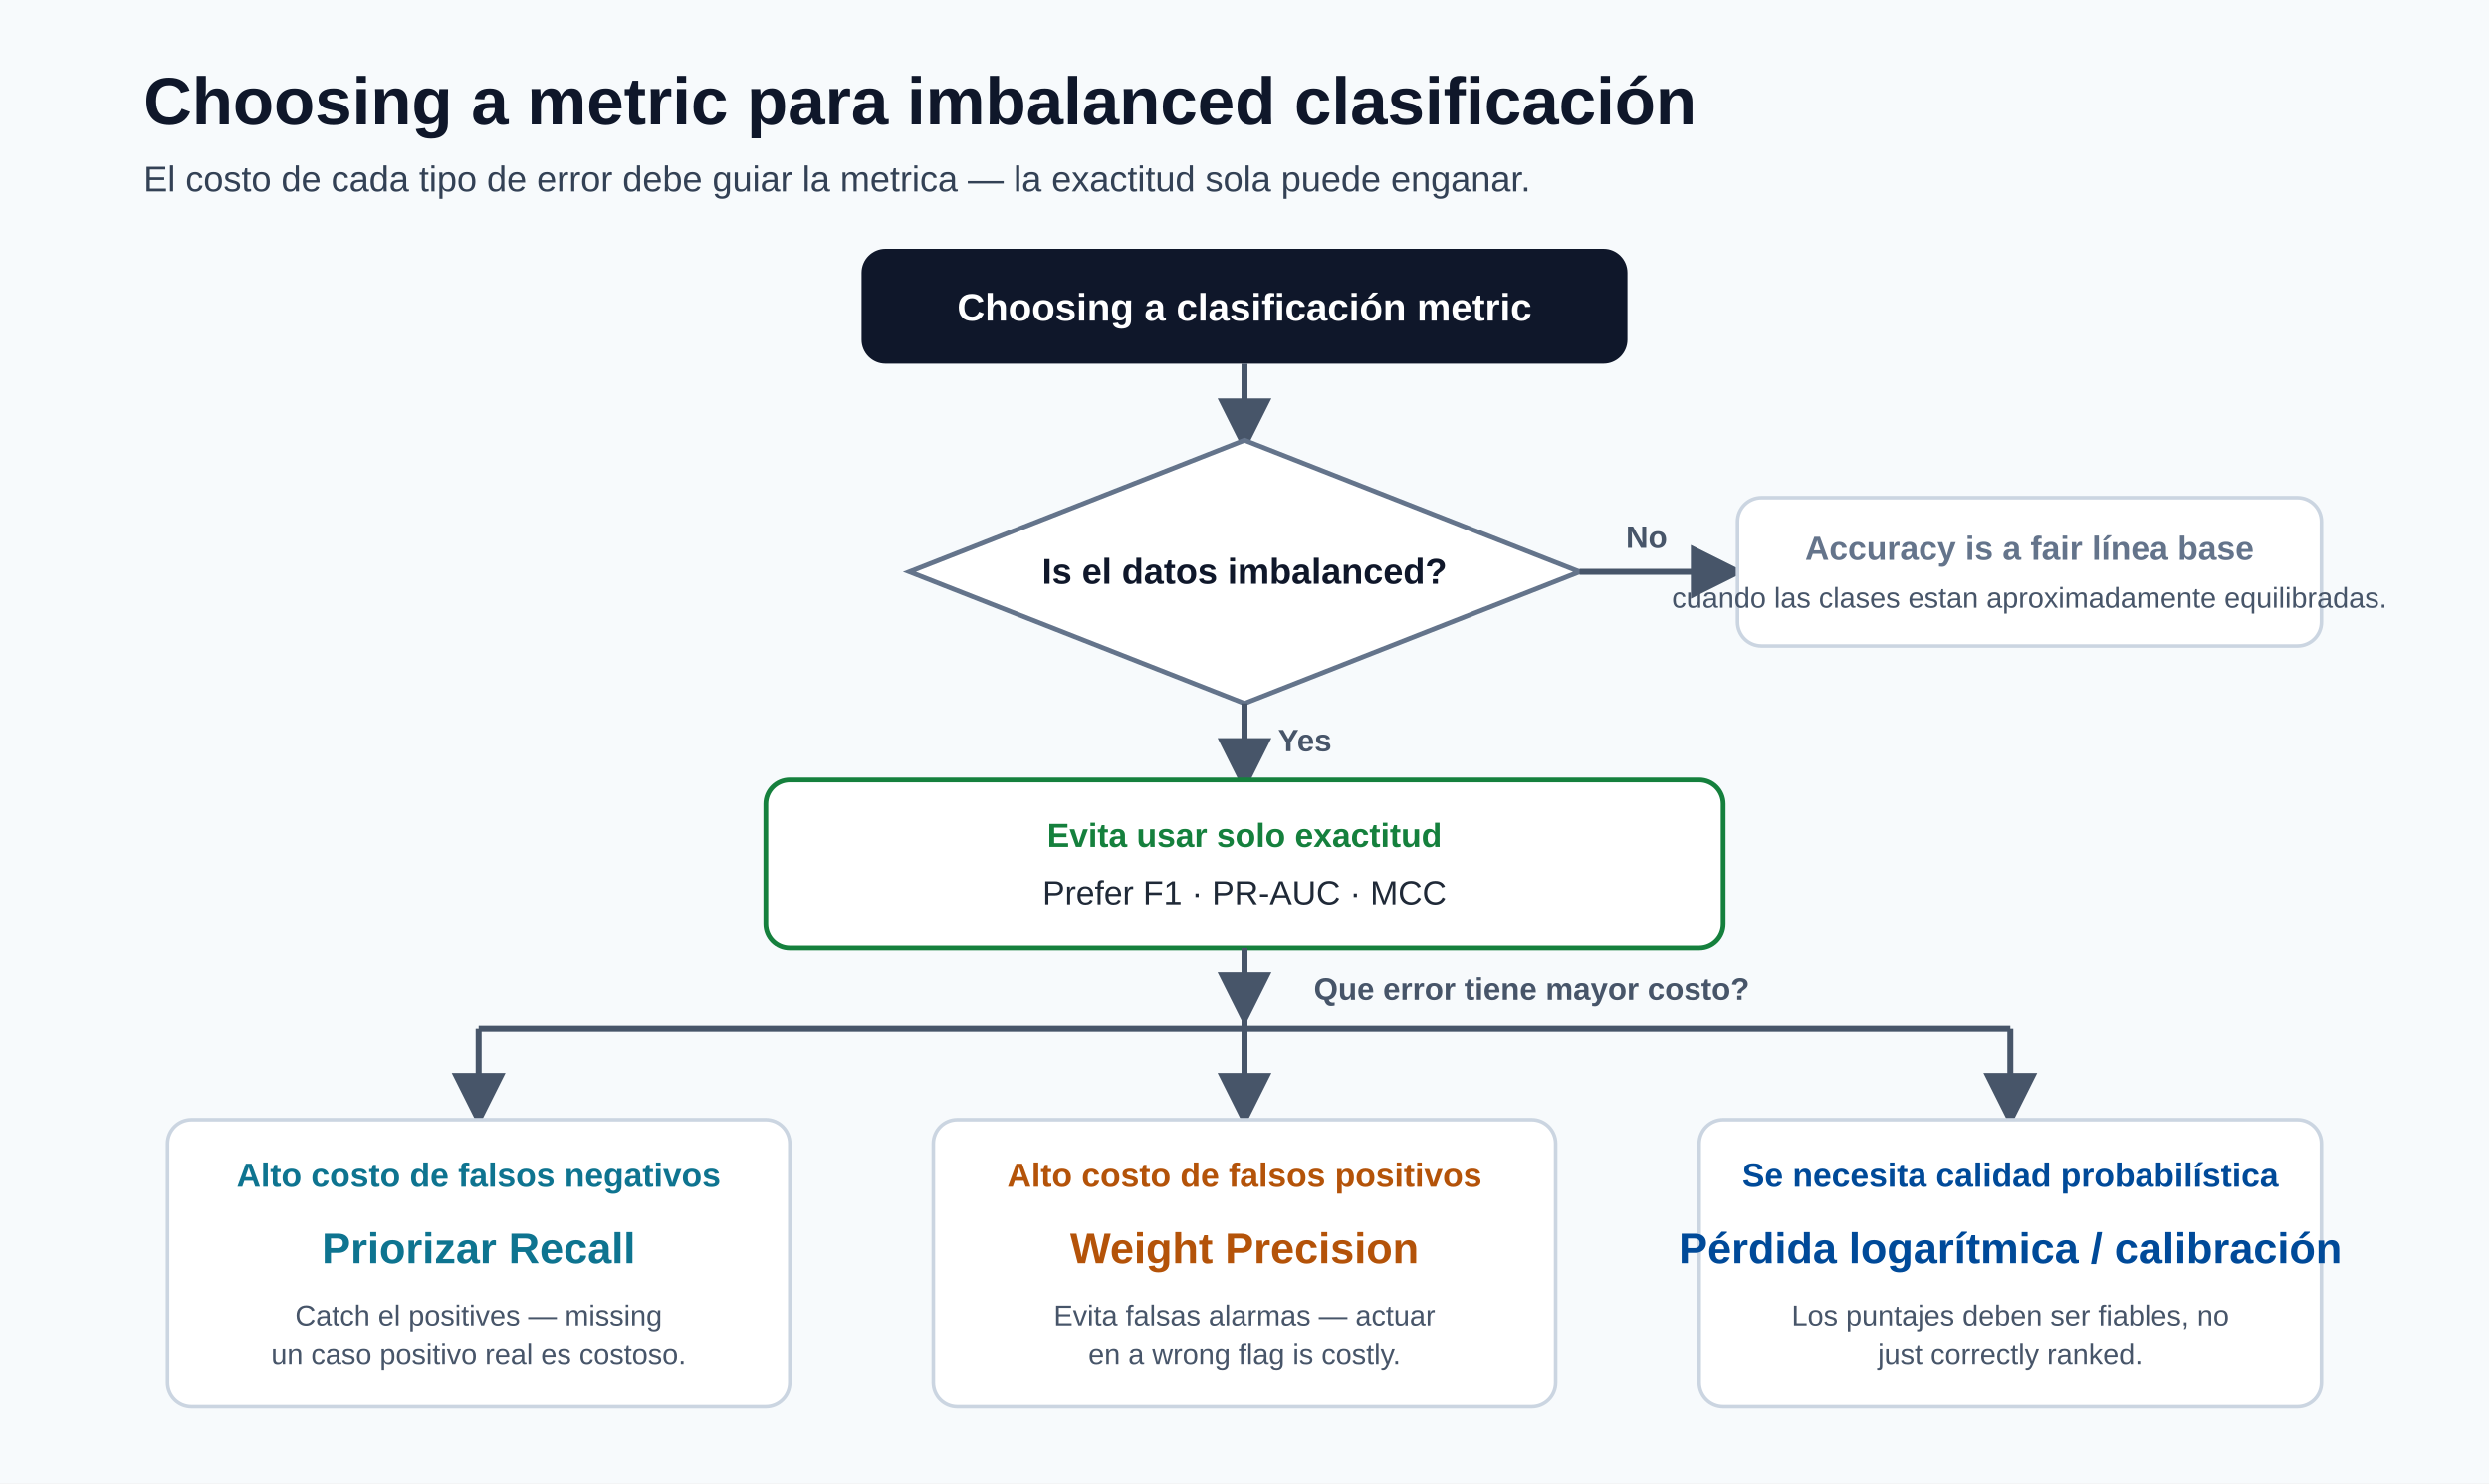
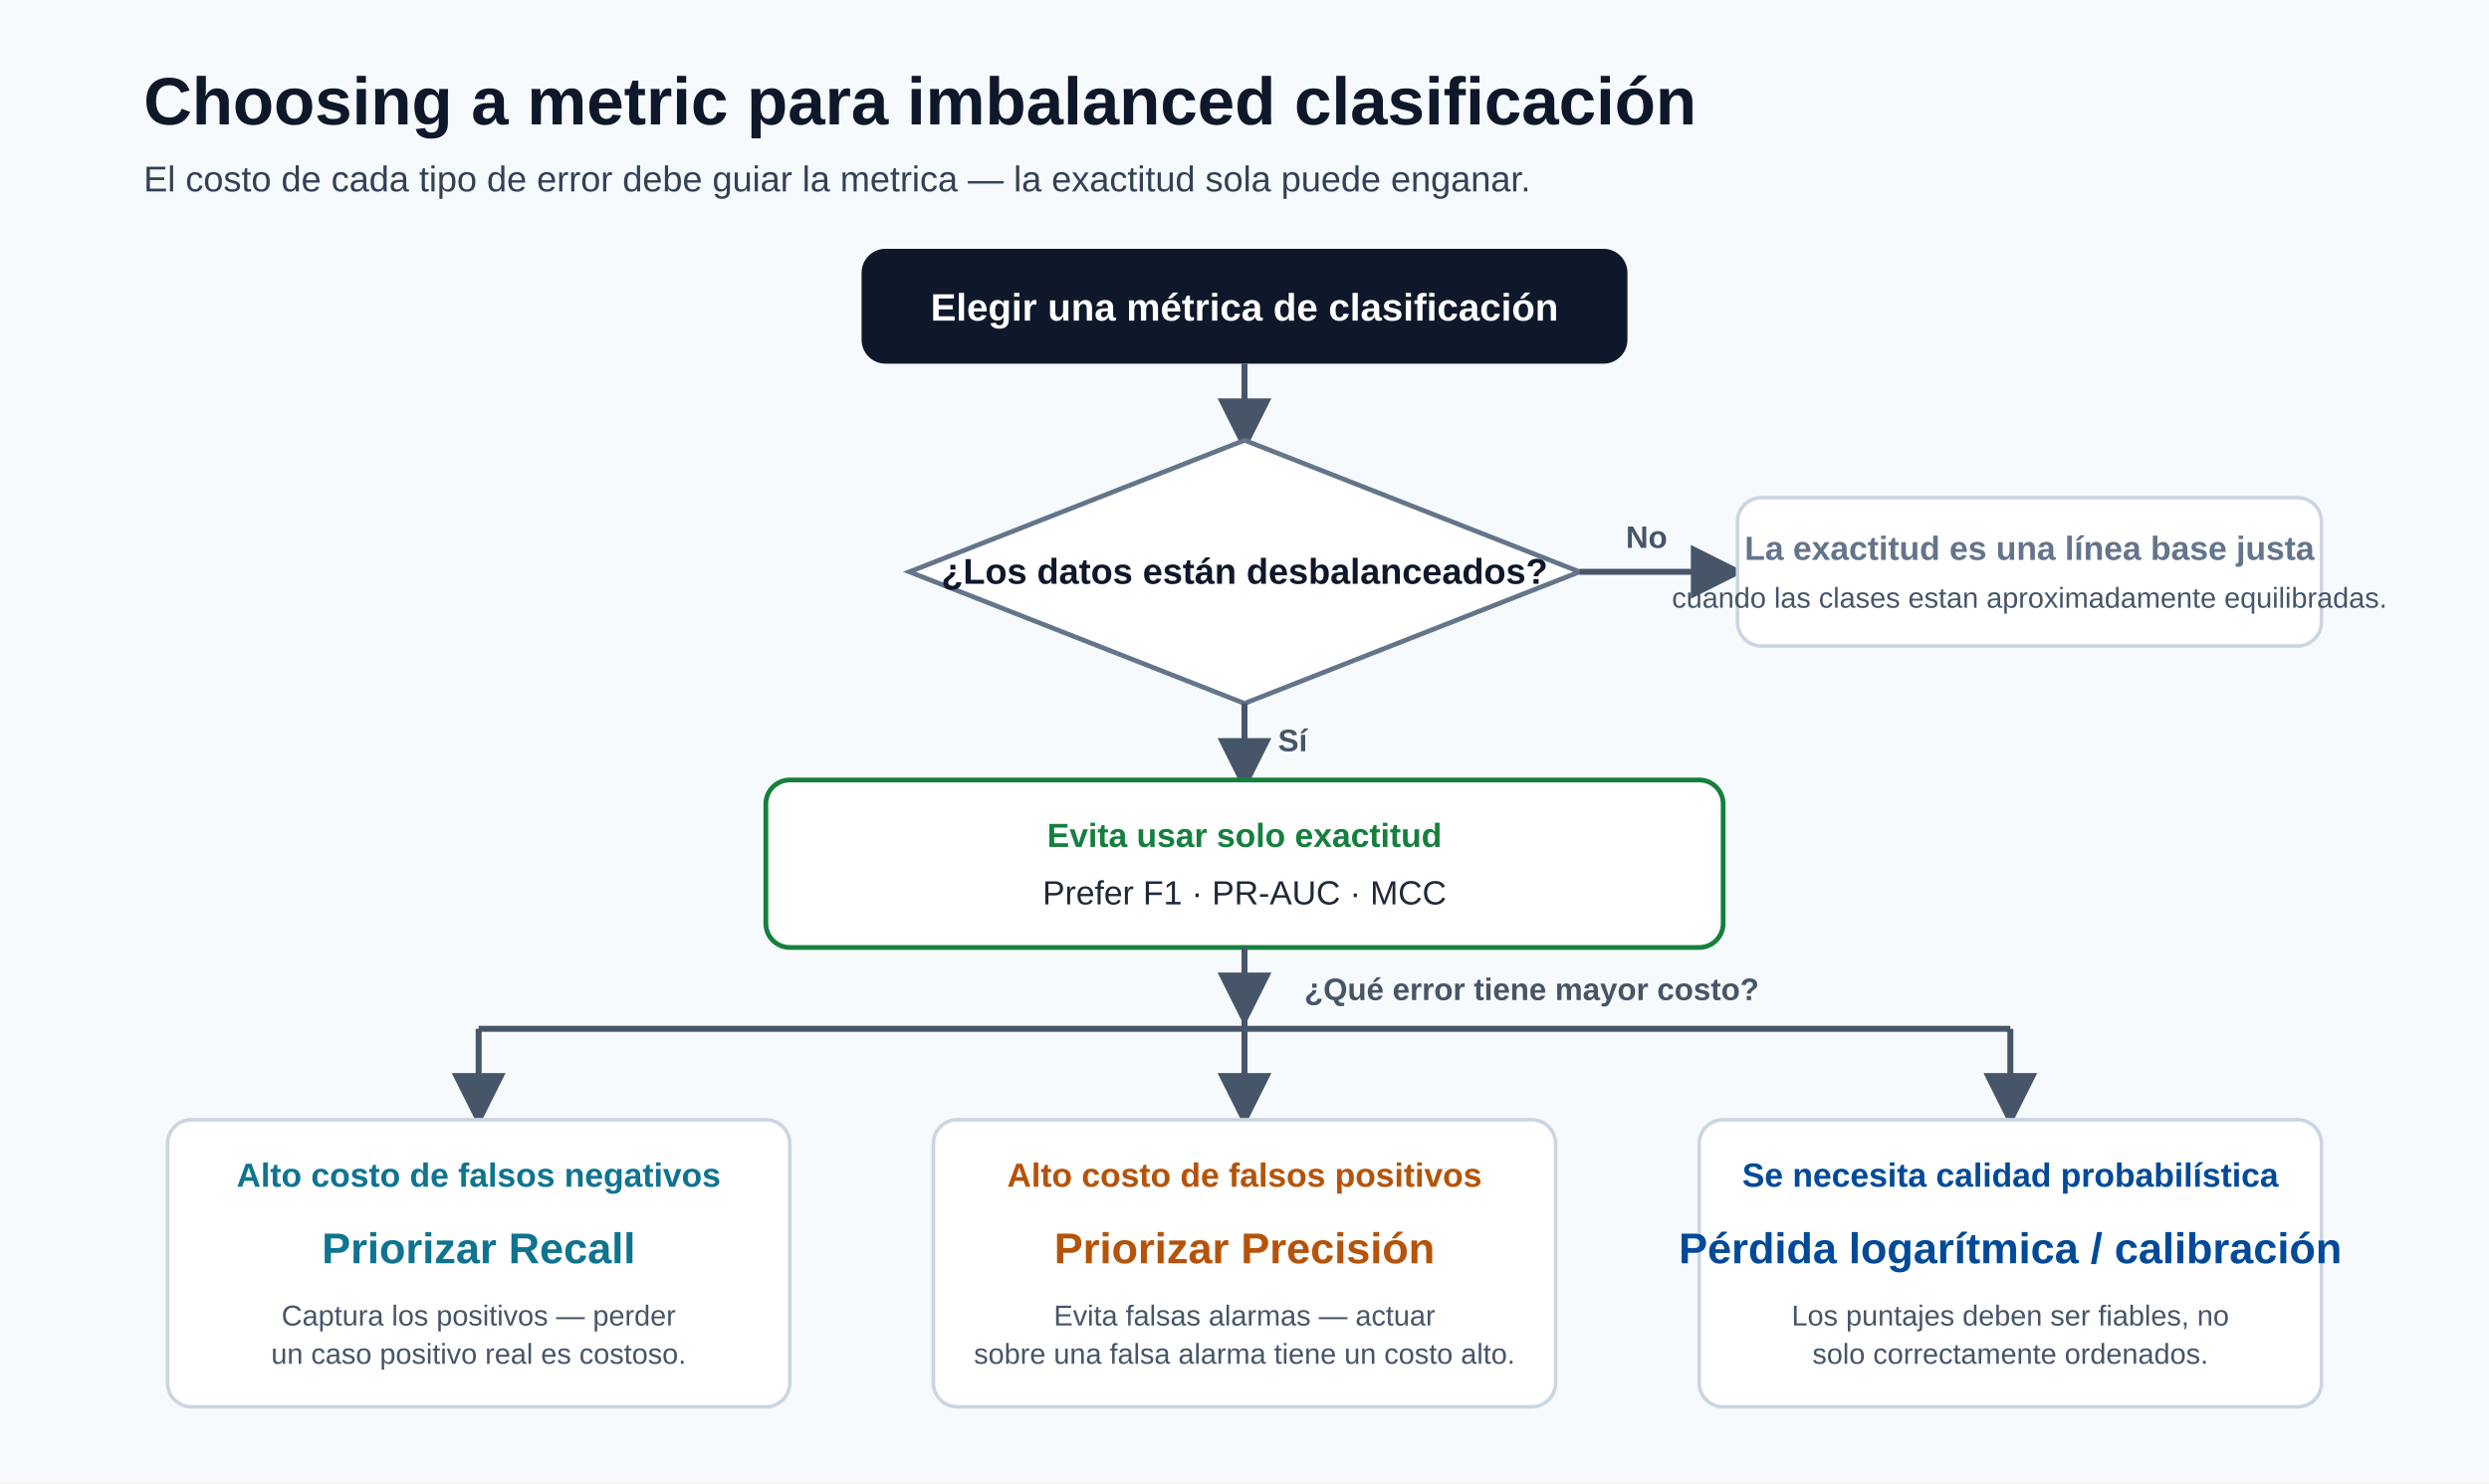
<svg xmlns="http://www.w3.org/2000/svg" width="1040" height="620" viewBox="0 0 1040 620" role="img" aria-labelledby="title desc">
  <defs>
    <style>
      .bg { fill: #f7fafc; }
      .title { fill: #0f172a; font-family: Segoe UI, Arial, sans-serif; font-size: 28px; font-weight: 700; }
      .subtitle { fill: #334155; font-family: Segoe UI, Arial, sans-serif; font-size: 15px; }
      .card { fill: #ffffff; stroke: #cbd5e1; stroke-width: 1.5; }
      .start { fill: #0f172a; }
      .starttxt { font-family: Segoe UI, Arial, sans-serif; font-size: 16px; font-weight: 700; fill: #ffffff; }
      .diamond { fill: #ffffff; stroke: #64748b; stroke-width: 2; }
      .qtxt { font-family: Segoe UI, Arial, sans-serif; font-size: 15px; font-weight: 700; fill: #0f172a; }
      .branch { font-family: Segoe UI, Arial, sans-serif; font-size: 13px; font-weight: 700; fill: #475569; }
      .label { font-family: Segoe UI, Arial, sans-serif; font-size: 14px; fill: #1f2937; }
      .head { font-family: Segoe UI, Arial, sans-serif; font-size: 14px; font-weight: 700; }
      .metric { font-family: Segoe UI, Arial, sans-serif; font-size: 18px; font-weight: 700; }
      .desc2 { font-family: Segoe UI, Arial, sans-serif; font-size: 12px; fill: #475569; }
      .arrow { stroke: #475569; stroke-width: 2.5; fill: none; }
    </style>
    <marker id="ah" markerWidth="9" markerHeight="9" refX="7" refY="4.5" orient="auto">
      <path d="M0,0 L9,4.5 L0,9 z" fill="#475569" />
    </marker>
  </defs>
  <rect class="bg" x="0" y="0" width="1040" height="620" />
  <text class="title" x="60" y="52">Choosing a metric para imbalanced clasificación</text>
  <text class="subtitle" x="60" y="80">El costo de cada tipo de error debe guiar la metrica — la exactitud sola puede enganar.</text>
  <rect class="start" x="360" y="104" width="320" height="48" rx="10" />
-   <text class="starttxt" x="520" y="134" text-anchor="middle">Choosing a clasificación metric</text>
+   <text class="starttxt" x="520" y="134" text-anchor="middle">Elegir una métrica de clasificación</text>
  <line class="arrow" x1="520" y1="152" x2="520" y2="184" marker-end="url(#ah)" />
  <polygon class="diamond" points="520,184 660,239 520,294 380,239" />
-   <text class="qtxt" x="520" y="244" text-anchor="middle">Is el datos imbalanced?</text>
+   <text class="qtxt" x="520" y="244" text-anchor="middle">¿Los datos están desbalanceados?</text>
  <line class="arrow" x1="660" y1="239" x2="724" y2="239" marker-end="url(#ah)" />
  <text class="branch" x="688" y="229" text-anchor="middle">No</text>
  <rect class="card" x="726" y="208" width="244" height="62" rx="10" stroke="#64748b" />
-   <text class="head" x="848" y="234" text-anchor="middle" fill="#64748b">Accuracy is a fair línea base</text>
+   <text class="head" x="848" y="234" text-anchor="middle" fill="#64748b">La exactitud es una línea base justa</text>
  <text class="desc2" x="848" y="254" text-anchor="middle">cuando las clases estan aproximadamente equilibradas.</text>
  <line class="arrow" x1="520" y1="294" x2="520" y2="326" marker-end="url(#ah)" />
-   <text class="branch" x="534" y="314">Yes</text>
+   <text class="branch" x="534" y="314">Sí</text>
  <rect x="320" y="326" width="400" height="70" rx="10" fill="#ffffff" stroke="#15803d" stroke-width="2" />
  <text class="head" x="520" y="354" text-anchor="middle" fill="#15803d" font-size="15">Evita usar solo exactitud</text>
  <text class="label" x="520" y="378" text-anchor="middle">Prefer F1 · PR-AUC · MCC</text>
  <line class="arrow" x1="520" y1="396" x2="520" y2="424" marker-end="url(#ah)" />
-   <text class="branch" x="640" y="418" text-anchor="middle">Que error tiene mayor costo?</text>
+   <text class="branch" x="640" y="418" text-anchor="middle">¿Qué error tiene mayor costo?</text>
  <path class="arrow" d="M200,430 L840,430" />
  <line x1="520" y1="424" x2="520" y2="430" class="arrow" />
  <line class="arrow" x1="200" y1="430" x2="200" y2="466" marker-end="url(#ah)" />
  <line class="arrow" x1="520" y1="430" x2="520" y2="466" marker-end="url(#ah)" />
  <line class="arrow" x1="840" y1="430" x2="840" y2="466" marker-end="url(#ah)" />
  <rect class="card" x="70" y="468" width="260" height="120" rx="10" stroke="#0e7490" />
  <text class="head" x="200" y="496" text-anchor="middle" fill="#0e7490">Alto costo de falsos negativos</text>
  <text class="metric" x="200" y="528" text-anchor="middle" fill="#0e7490">Priorizar Recall</text>
-   <text class="desc2" x="200" y="554" text-anchor="middle">Catch el positives — missing</text>
+   <text class="desc2" x="200" y="554" text-anchor="middle">Captura los positivos — perder</text>
  <text class="desc2" x="200" y="570" text-anchor="middle">un caso positivo real es costoso.</text>
  <rect class="card" x="390" y="468" width="260" height="120" rx="10" stroke="#b45309" />
  <text class="head" x="520" y="496" text-anchor="middle" fill="#b45309">Alto costo de falsos positivos</text>
-   <text class="metric" x="520" y="528" text-anchor="middle" fill="#b45309">Weight Precision</text>
+   <text class="metric" x="520" y="528" text-anchor="middle" fill="#b45309">Priorizar Precisión</text>
  <text class="desc2" x="520" y="554" text-anchor="middle">Evita falsas alarmas — actuar</text>
-   <text class="desc2" x="520" y="570" text-anchor="middle">en a wrong flag is costly.</text>
+   <text class="desc2" x="520" y="570" text-anchor="middle">sobre una falsa alarma tiene un costo alto.</text>
  <rect class="card" x="710" y="468" width="260" height="120" rx="10" stroke="#004a99" />
  <text class="head" x="840" y="496" text-anchor="middle" fill="#004a99">Se necesita calidad probabilística</text>
  <text class="metric" x="840" y="528" text-anchor="middle" fill="#004a99">Pérdida logarítmica / calibración</text>
  <text class="desc2" x="840" y="554" text-anchor="middle">Los puntajes deben ser fiables, no</text>
-   <text class="desc2" x="840" y="570" text-anchor="middle">just correctly ranked.</text>
+   <text class="desc2" x="840" y="570" text-anchor="middle">solo correctamente ordenados.</text>
</svg>
